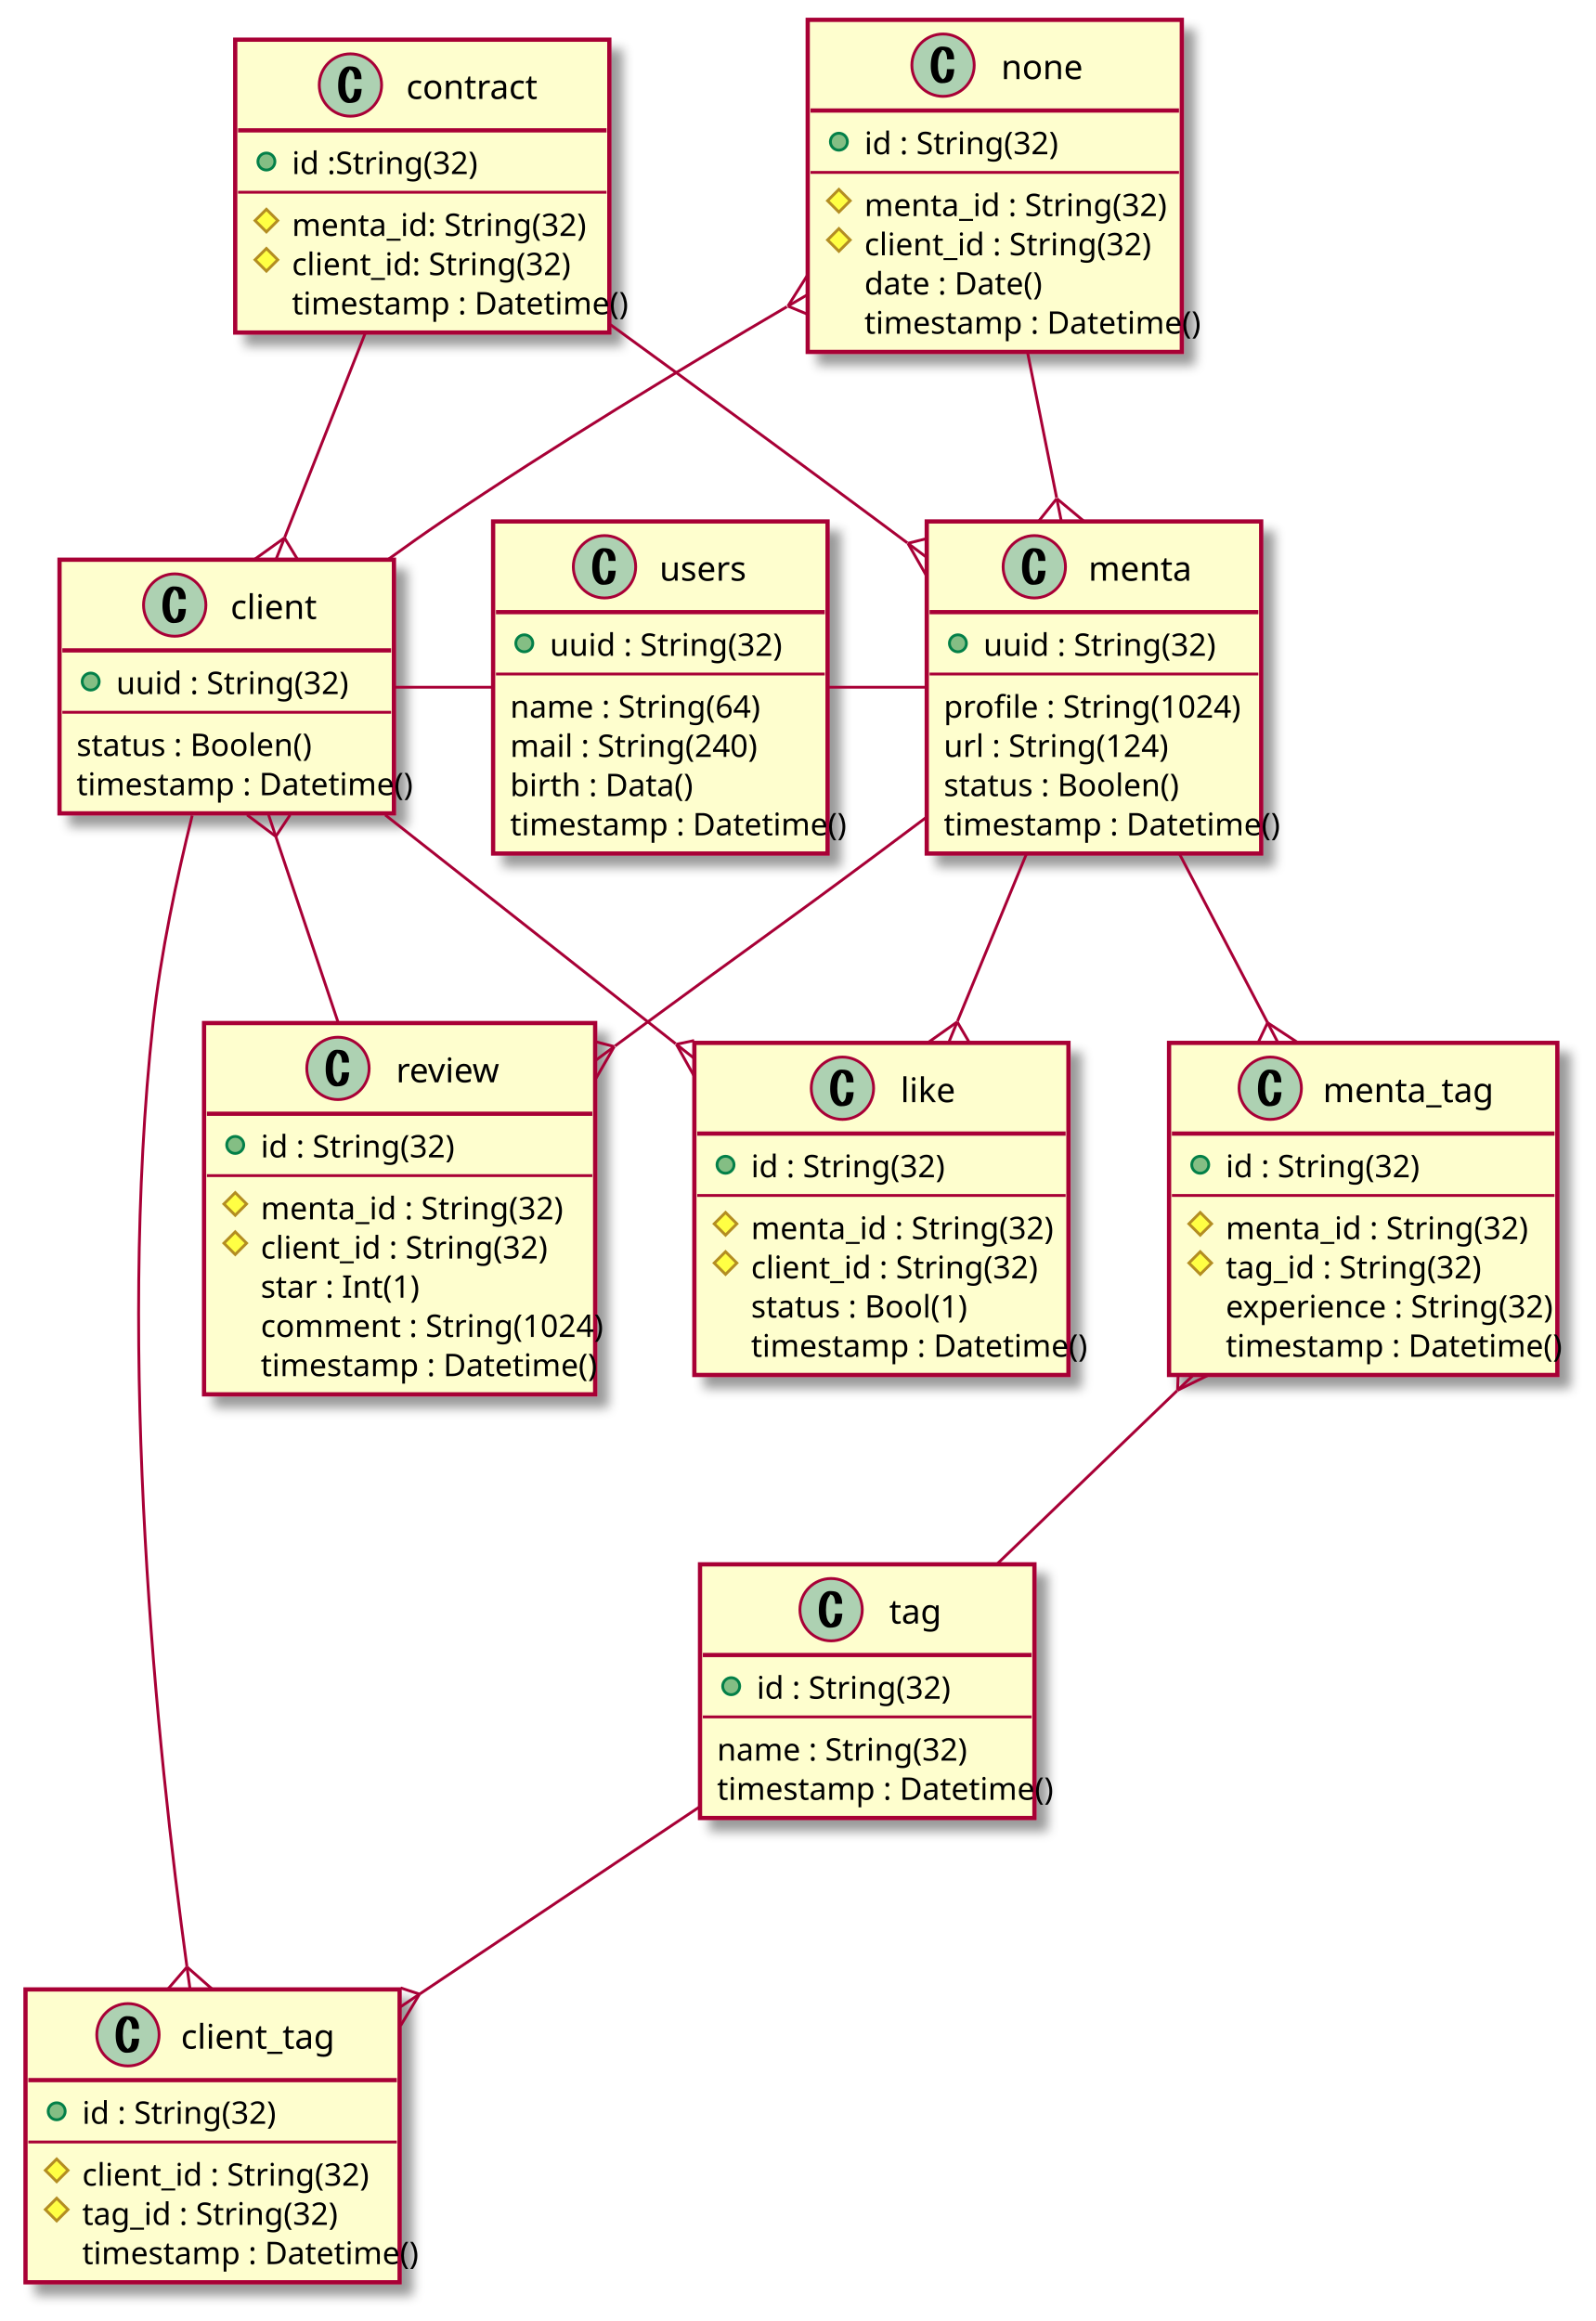
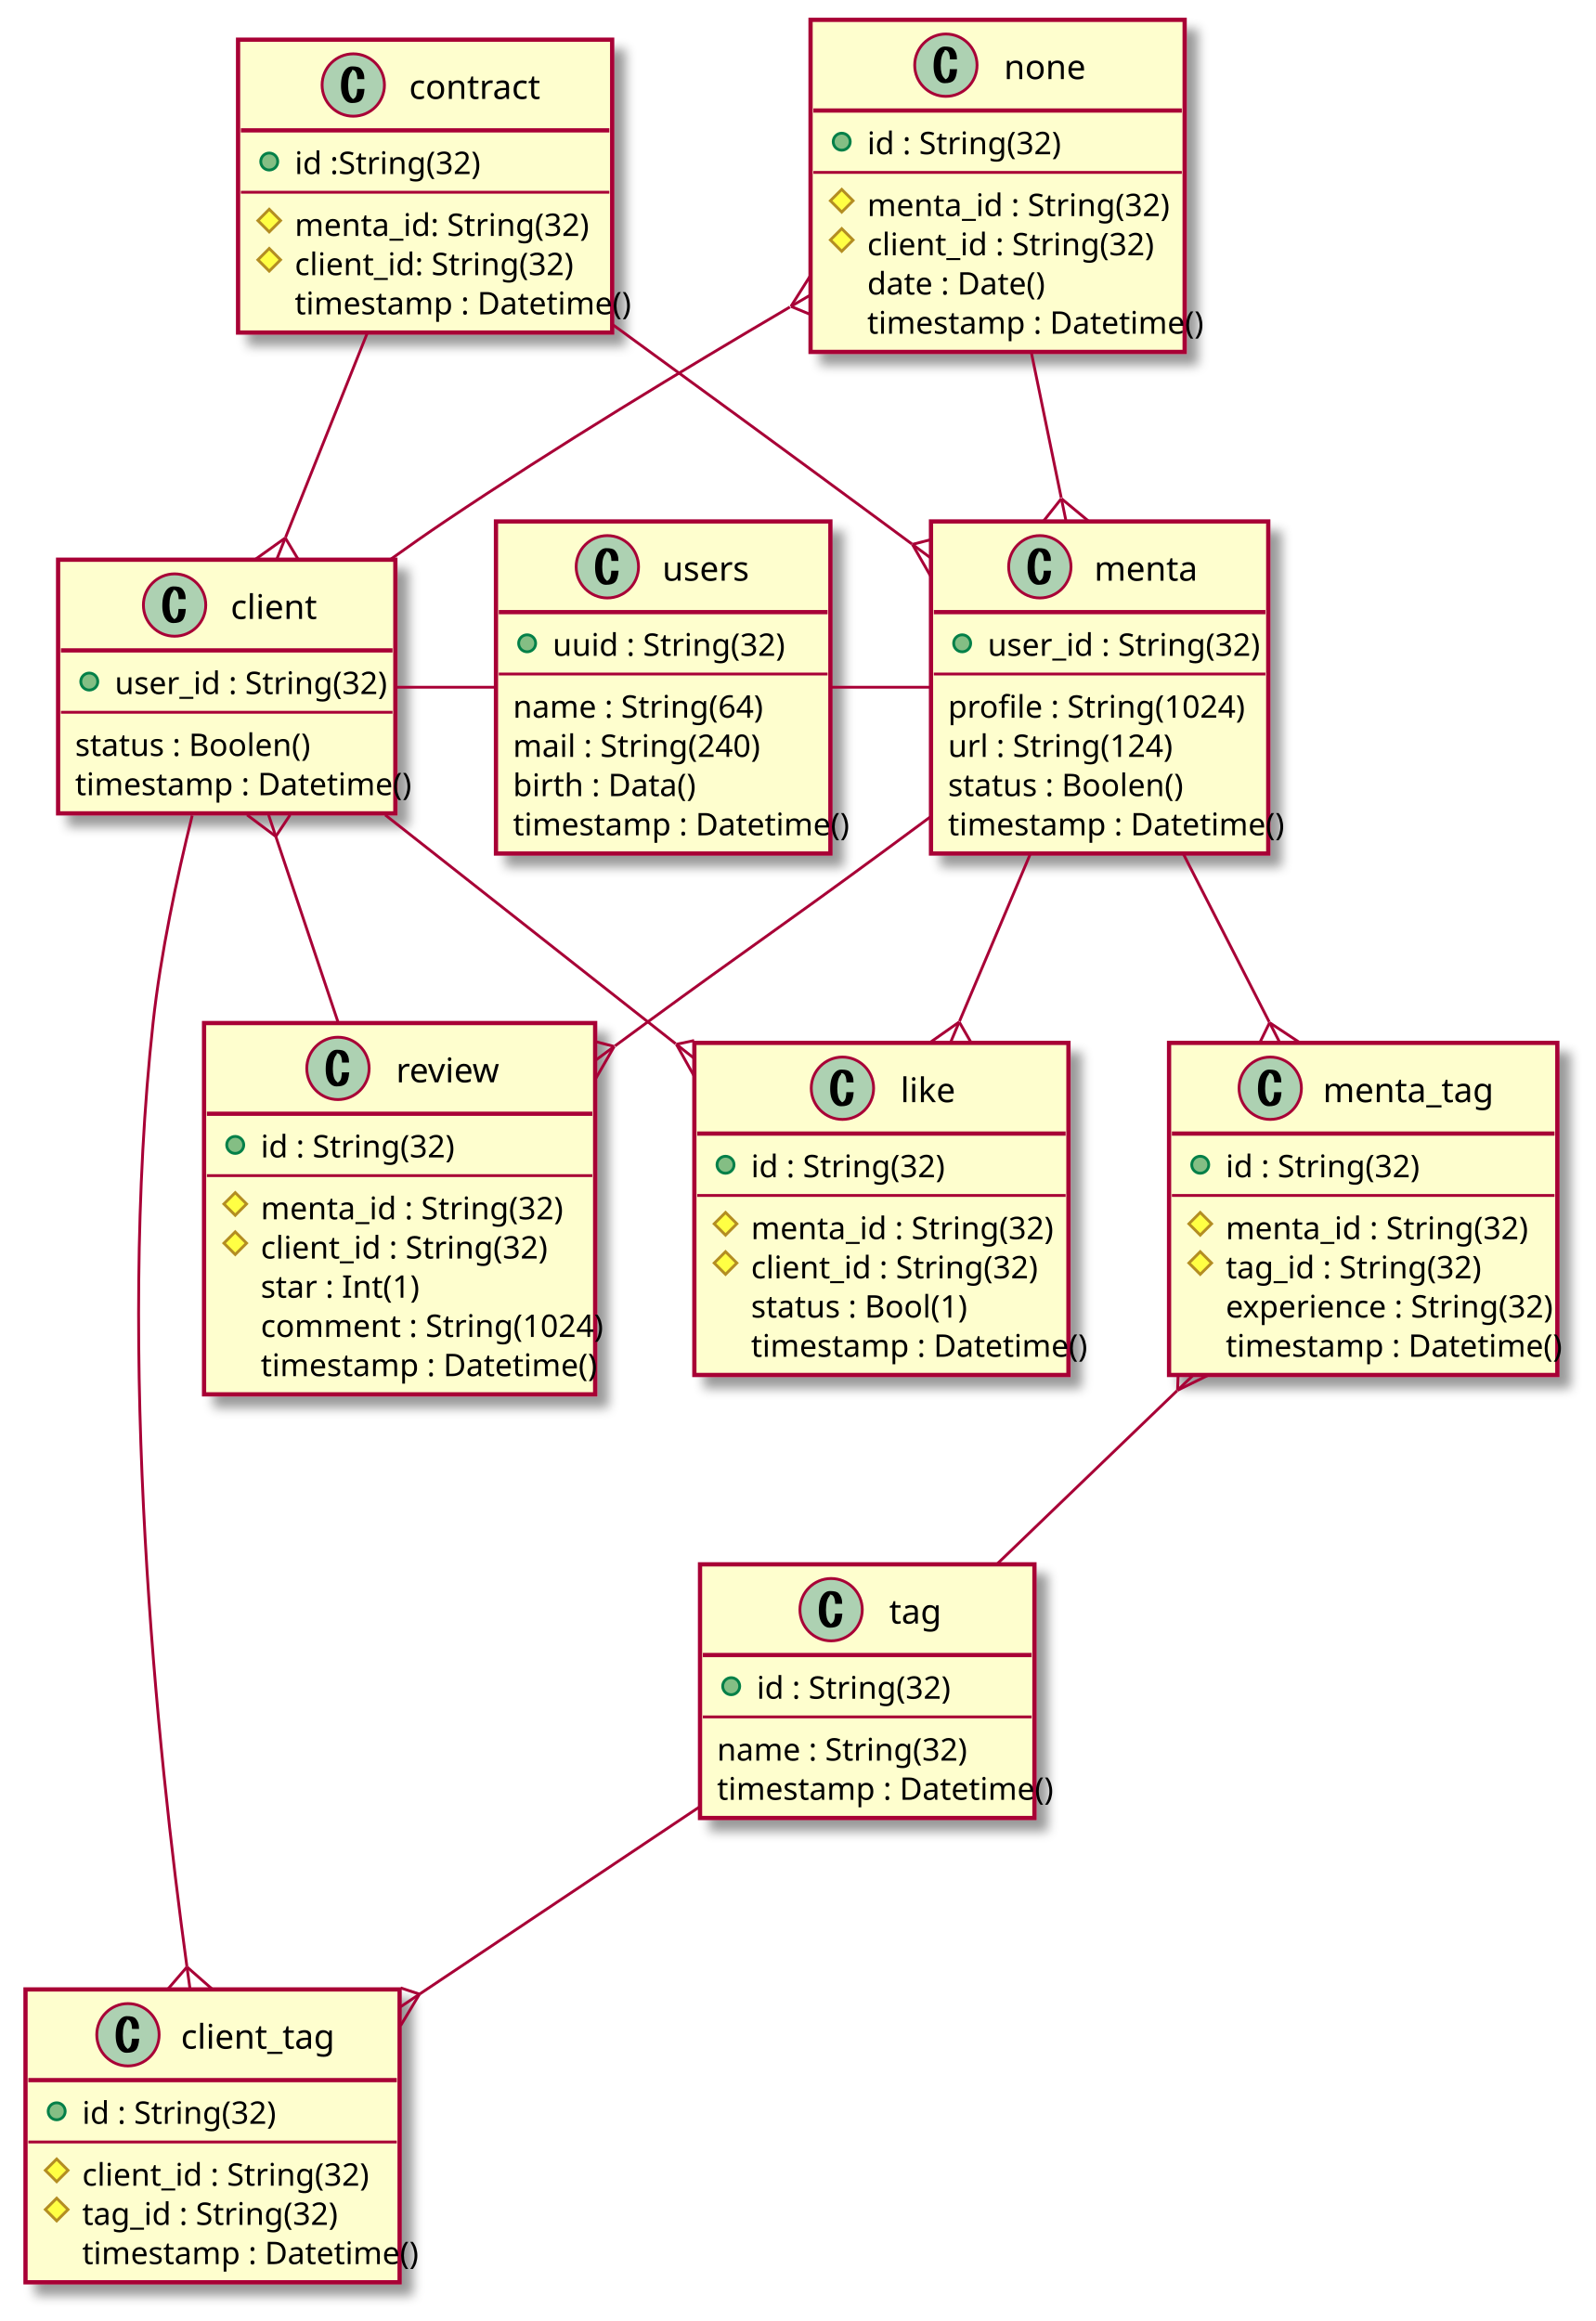
<svg xmlns="http://www.w3.org/2000/svg" contentScriptType="application/ecmascript" contentStyleType="text/css" height="819px" preserveAspectRatio="none" style="width:563px;height:819px;background:#FFFFFF;" version="1.1" viewBox="0 0 563 819" width="563px" zoomAndPan="magnify">
  <defs>
-     <filter height="300%" id="f3szjc7w7xxfp" width="300%" x="-1" y="-1">
+     <filter height="300%" id="fv7akyxkv4jn7" width="300%" x="-1" y="-1">
      <feGaussianBlur result="blurOut" stdDeviation="2.0" />
      <feColorMatrix in="blurOut" result="blurOut2" type="matrix" values="0 0 0 0 0 0 0 0 0 0 0 0 0 0 0 0 0 0 .4 0" />
      <feOffset dx="4.0" dy="4.0" in="blurOut2" result="blurOut3" />
      <feBlend in="SourceGraphic" in2="blurOut3" mode="normal" />
    </filter>
  </defs>
  <g>
-     <rect codeLine="2" fill="#FEFECE" filter="url(#f3szjc7w7xxfp)" height="117.18" id="users" style="stroke:#A80036;stroke-width:1.5;" width="118" x="174" y="184" />
-     <ellipse cx="213.3" cy="200" fill="#ADD1B2" rx="11" ry="11" style="stroke:#A80036;stroke-width:1.0;" />
-     <path d="M216.003,205.438 Q215.081,206.359 212.816,206.359 Q211.55,206.359 210.628,205.438 Q208.972,203.781 208.972,200.25 Q208.972,196.141 210.753,194.344 Q211.691,193.422 212.878,193.422 Q215.144,193.422 215.878,194.141 Q217.269,195.547 217.206,197.938 L214.738,197.938 Q214.675,195.812 213.941,195.078 Q213.55,194.672 212.878,194.672 Q212.878,194.672 212.816,195.141 Q211.488,196.469 211.488,200.125 Q211.488,203.312 212.628,204.438 Q213.159,204.969 213.159,204.969 Q213.409,204.969 213.941,204.438 Q214.613,203.781 214.675,201.391 L217.269,201.391 Q217.066,204.375 216.003,205.438 Z " fill="#000000" />
-     <text fill="#000000" font-family="sans-serif" font-size="12" lengthAdjust="spacing" textLength="32" x="232.7" y="204.91">users</text>
-     <line style="stroke:#A80036;stroke-width:1.5;" x1="175" x2="291" y1="216" y2="216" />
-     <ellipse cx="185" cy="227" fill="#84BE84" rx="3" ry="3" style="stroke:#038048;stroke-width:1.0;" />
-     <text fill="#000000" font-family="sans-serif" font-size="11" lengthAdjust="spacing" textLength="77" x="194" y="231.419">uuid : String(32)</text>
-     <line style="stroke:#A80036;stroke-width:1.0;" x1="175" x2="291" y1="237.836" y2="237.836" />
-     <text fill="#000000" font-family="sans-serif" font-size="11" lengthAdjust="spacing" textLength="83" x="180" y="253.255">name : String(64)</text>
-     <text fill="#000000" font-family="sans-serif" font-size="11" lengthAdjust="spacing" textLength="81" x="180" y="267.091">mail : String(240)</text>
-     <text fill="#000000" font-family="sans-serif" font-size="11" lengthAdjust="spacing" textLength="60" x="180" y="280.927">birth : Data()</text>
-     <text fill="#000000" font-family="sans-serif" font-size="11" lengthAdjust="spacing" textLength="106" x="180" y="294.763">timestamp : Datetime()</text>
-     <rect codeLine="15" fill="#FEFECE" filter="url(#f3szjc7w7xxfp)" height="89.508" id="client" style="stroke:#A80036;stroke-width:1.5;" width="118" x="21" y="197.5" />
-     <ellipse cx="61.65" cy="213.5" fill="#ADD1B2" rx="11" ry="11" style="stroke:#A80036;stroke-width:1.0;" />
-     <path d="M64.353,218.938 Q63.431,219.859 61.166,219.859 Q59.9,219.859 58.978,218.938 Q57.322,217.281 57.322,213.75 Q57.322,209.641 59.103,207.844 Q60.041,206.922 61.228,206.922 Q63.494,206.922 64.228,207.641 Q65.619,209.047 65.556,211.438 L63.087,211.438 Q63.025,209.312 62.291,208.578 Q61.9,208.172 61.228,208.172 Q61.228,208.172 61.166,208.641 Q59.837,209.969 59.837,213.625 Q59.837,216.812 60.978,217.938 Q61.509,218.469 61.509,218.469 Q61.759,218.469 62.291,217.938 Q62.962,217.281 63.025,214.891 L65.619,214.891 Q65.416,217.875 64.353,218.938 Z " fill="#000000" />
-     <text fill="#000000" font-family="sans-serif" font-size="12" lengthAdjust="spacing" textLength="29" x="81.35" y="218.41">client</text>
-     <line style="stroke:#A80036;stroke-width:1.5;" x1="22" x2="138" y1="229.5" y2="229.5" />
-     <ellipse cx="32" cy="240.5" fill="#84BE84" rx="3" ry="3" style="stroke:#038048;stroke-width:1.0;" />
-     <text fill="#000000" font-family="sans-serif" font-size="11" lengthAdjust="spacing" textLength="77" x="41" y="244.919">uuid : String(32)</text>
-     <line style="stroke:#A80036;stroke-width:1.0;" x1="22" x2="138" y1="251.336" y2="251.336" />
-     <text fill="#000000" font-family="sans-serif" font-size="11" lengthAdjust="spacing" textLength="80" x="27" y="266.755">status : Boolen()</text>
-     <text fill="#000000" font-family="sans-serif" font-size="11" lengthAdjust="spacing" textLength="106" x="27" y="280.591">timestamp : Datetime()</text>
-     <rect codeLine="27" fill="#FEFECE" filter="url(#f3szjc7w7xxfp)" height="117.18" id="menta" style="stroke:#A80036;stroke-width:1.5;" width="118" x="327" y="184" />
-     <ellipse cx="364.95" cy="200" fill="#ADD1B2" rx="11" ry="11" style="stroke:#A80036;stroke-width:1.0;" />
-     <path d="M367.653,205.438 Q366.731,206.359 364.466,206.359 Q363.2,206.359 362.278,205.438 Q360.622,203.781 360.622,200.25 Q360.622,196.141 362.403,194.344 Q363.341,193.422 364.528,193.422 Q366.794,193.422 367.528,194.141 Q368.919,195.547 368.856,197.938 L366.387,197.938 Q366.325,195.812 365.591,195.078 Q365.2,194.672 364.528,194.672 Q364.528,194.672 364.466,195.141 Q363.137,196.469 363.137,200.125 Q363.137,203.312 364.278,204.438 Q364.809,204.969 364.809,204.969 Q365.059,204.969 365.591,204.438 Q366.262,203.781 366.325,201.391 L368.919,201.391 Q368.716,204.375 367.653,205.438 Z " fill="#000000" />
-     <text fill="#000000" font-family="sans-serif" font-size="12" lengthAdjust="spacing" textLength="35" x="384.05" y="204.91">menta</text>
-     <line style="stroke:#A80036;stroke-width:1.5;" x1="328" x2="444" y1="216" y2="216" />
-     <ellipse cx="338" cy="227" fill="#84BE84" rx="3" ry="3" style="stroke:#038048;stroke-width:1.0;" />
-     <text fill="#000000" font-family="sans-serif" font-size="11" lengthAdjust="spacing" textLength="77" x="347" y="231.419">uuid : String(32)</text>
-     <line style="stroke:#A80036;stroke-width:1.0;" x1="328" x2="444" y1="237.836" y2="237.836" />
-     <text fill="#000000" font-family="sans-serif" font-size="11" lengthAdjust="spacing" textLength="99" x="333" y="253.255">profile : String(1024)</text>
-     <text fill="#000000" font-family="sans-serif" font-size="11" lengthAdjust="spacing" textLength="75" x="333" y="267.091">url : String(124)</text>
-     <text fill="#000000" font-family="sans-serif" font-size="11" lengthAdjust="spacing" textLength="80" x="333" y="280.927">status : Boolen()</text>
-     <text fill="#000000" font-family="sans-serif" font-size="11" lengthAdjust="spacing" textLength="106" x="333" y="294.763">timestamp : Datetime()</text>
-     <rect codeLine="46" fill="#FEFECE" filter="url(#f3szjc7w7xxfp)" height="131.016" id="review" style="stroke:#A80036;stroke-width:1.5;" width="138" x="72" y="361" />
+     <rect codeLine="2" fill="#FEFECE" filter="url(#fv7akyxkv4jn7)" height="117.18" id="users" style="stroke:#A80036;stroke-width:1.5;" width="118" x="175" y="184" />
+     <ellipse cx="214.3" cy="200" fill="#ADD1B2" rx="11" ry="11" style="stroke:#A80036;stroke-width:1.0;" />
+     <path d="M217.003,205.438 Q216.081,206.359 213.816,206.359 Q212.55,206.359 211.628,205.438 Q209.972,203.781 209.972,200.25 Q209.972,196.141 211.753,194.344 Q212.691,193.422 213.878,193.422 Q216.144,193.422 216.878,194.141 Q218.269,195.547 218.206,197.938 L215.738,197.938 Q215.675,195.812 214.941,195.078 Q214.55,194.672 213.878,194.672 Q213.878,194.672 213.816,195.141 Q212.488,196.469 212.488,200.125 Q212.488,203.312 213.628,204.438 Q214.159,204.969 214.159,204.969 Q214.409,204.969 214.941,204.438 Q215.613,203.781 215.675,201.391 L218.269,201.391 Q218.066,204.375 217.003,205.438 Z " fill="#000000" />
+     <text fill="#000000" font-family="sans-serif" font-size="12" lengthAdjust="spacing" textLength="32" x="233.7" y="204.91">users</text>
+     <line style="stroke:#A80036;stroke-width:1.5;" x1="176" x2="292" y1="216" y2="216" />
+     <ellipse cx="186" cy="227" fill="#84BE84" rx="3" ry="3" style="stroke:#038048;stroke-width:1.0;" />
+     <text fill="#000000" font-family="sans-serif" font-size="11" lengthAdjust="spacing" textLength="77" x="195" y="231.419">uuid : String(32)</text>
+     <line style="stroke:#A80036;stroke-width:1.0;" x1="176" x2="292" y1="237.836" y2="237.836" />
+     <text fill="#000000" font-family="sans-serif" font-size="11" lengthAdjust="spacing" textLength="83" x="181" y="253.255">name : String(64)</text>
+     <text fill="#000000" font-family="sans-serif" font-size="11" lengthAdjust="spacing" textLength="81" x="181" y="267.091">mail : String(240)</text>
+     <text fill="#000000" font-family="sans-serif" font-size="11" lengthAdjust="spacing" textLength="60" x="181" y="280.927">birth : Data()</text>
+     <text fill="#000000" font-family="sans-serif" font-size="11" lengthAdjust="spacing" textLength="106" x="181" y="294.763">timestamp : Datetime()</text>
+     <rect codeLine="15" fill="#FEFECE" filter="url(#fv7akyxkv4jn7)" height="89.508" id="client" style="stroke:#A80036;stroke-width:1.5;" width="119" x="20.5" y="197.5" />
+     <ellipse cx="61.6" cy="213.5" fill="#ADD1B2" rx="11" ry="11" style="stroke:#A80036;stroke-width:1.0;" />
+     <path d="M64.303,218.938 Q63.381,219.859 61.116,219.859 Q59.85,219.859 58.928,218.938 Q57.272,217.281 57.272,213.75 Q57.272,209.641 59.053,207.844 Q59.991,206.922 61.178,206.922 Q63.444,206.922 64.178,207.641 Q65.569,209.047 65.506,211.438 L63.038,211.438 Q62.975,209.312 62.241,208.578 Q61.85,208.172 61.178,208.172 Q61.178,208.172 61.116,208.641 Q59.788,209.969 59.788,213.625 Q59.788,216.812 60.928,217.938 Q61.459,218.469 61.459,218.469 Q61.709,218.469 62.241,217.938 Q62.913,217.281 62.975,214.891 L65.569,214.891 Q65.366,217.875 64.303,218.938 Z " fill="#000000" />
+     <text fill="#000000" font-family="sans-serif" font-size="12" lengthAdjust="spacing" textLength="29" x="81.4" y="218.41">client</text>
+     <line style="stroke:#A80036;stroke-width:1.5;" x1="21.5" x2="138.5" y1="229.5" y2="229.5" />
+     <ellipse cx="31.5" cy="240.5" fill="#84BE84" rx="3" ry="3" style="stroke:#038048;stroke-width:1.0;" />
+     <text fill="#000000" font-family="sans-serif" font-size="11" lengthAdjust="spacing" textLength="93" x="40.5" y="244.919">user_id : String(32)</text>
+     <line style="stroke:#A80036;stroke-width:1.0;" x1="21.5" x2="138.5" y1="251.336" y2="251.336" />
+     <text fill="#000000" font-family="sans-serif" font-size="11" lengthAdjust="spacing" textLength="80" x="26.5" y="266.755">status : Boolen()</text>
+     <text fill="#000000" font-family="sans-serif" font-size="11" lengthAdjust="spacing" textLength="106" x="26.5" y="280.591">timestamp : Datetime()</text>
+     <rect codeLine="27" fill="#FEFECE" filter="url(#fv7akyxkv4jn7)" height="117.18" id="menta" style="stroke:#A80036;stroke-width:1.5;" width="119" x="328.5" y="184" />
+     <ellipse cx="366.9" cy="200" fill="#ADD1B2" rx="11" ry="11" style="stroke:#A80036;stroke-width:1.0;" />
+     <path d="M369.603,205.438 Q368.681,206.359 366.416,206.359 Q365.15,206.359 364.228,205.438 Q362.572,203.781 362.572,200.25 Q362.572,196.141 364.353,194.344 Q365.291,193.422 366.478,193.422 Q368.744,193.422 369.478,194.141 Q370.869,195.547 370.806,197.938 L368.337,197.938 Q368.275,195.812 367.541,195.078 Q367.15,194.672 366.478,194.672 Q366.478,194.672 366.416,195.141 Q365.087,196.469 365.087,200.125 Q365.087,203.312 366.228,204.438 Q366.759,204.969 366.759,204.969 Q367.009,204.969 367.541,204.438 Q368.212,203.781 368.275,201.391 L370.869,201.391 Q370.666,204.375 369.603,205.438 Z " fill="#000000" />
+     <text fill="#000000" font-family="sans-serif" font-size="12" lengthAdjust="spacing" textLength="35" x="386.1" y="204.91">menta</text>
+     <line style="stroke:#A80036;stroke-width:1.5;" x1="329.5" x2="446.5" y1="216" y2="216" />
+     <ellipse cx="339.5" cy="227" fill="#84BE84" rx="3" ry="3" style="stroke:#038048;stroke-width:1.0;" />
+     <text fill="#000000" font-family="sans-serif" font-size="11" lengthAdjust="spacing" textLength="93" x="348.5" y="231.419">user_id : String(32)</text>
+     <line style="stroke:#A80036;stroke-width:1.0;" x1="329.5" x2="446.5" y1="237.836" y2="237.836" />
+     <text fill="#000000" font-family="sans-serif" font-size="11" lengthAdjust="spacing" textLength="99" x="334.5" y="253.255">profile : String(1024)</text>
+     <text fill="#000000" font-family="sans-serif" font-size="11" lengthAdjust="spacing" textLength="75" x="334.5" y="267.091">url : String(124)</text>
+     <text fill="#000000" font-family="sans-serif" font-size="11" lengthAdjust="spacing" textLength="80" x="334.5" y="280.927">status : Boolen()</text>
+     <text fill="#000000" font-family="sans-serif" font-size="11" lengthAdjust="spacing" textLength="106" x="334.5" y="294.763">timestamp : Datetime()</text>
+     <rect codeLine="46" fill="#FEFECE" filter="url(#fv7akyxkv4jn7)" height="131.016" id="review" style="stroke:#A80036;stroke-width:1.5;" width="138" x="72" y="361" />
    <ellipse cx="119.25" cy="377" fill="#ADD1B2" rx="11" ry="11" style="stroke:#A80036;stroke-width:1.0;" />
    <path d="M121.953,382.438 Q121.031,383.359 118.766,383.359 Q117.5,383.359 116.578,382.438 Q114.922,380.781 114.922,377.25 Q114.922,373.141 116.703,371.344 Q117.641,370.422 118.828,370.422 Q121.094,370.422 121.828,371.141 Q123.219,372.547 123.156,374.938 L120.688,374.938 Q120.625,372.812 119.891,372.078 Q119.5,371.672 118.828,371.672 Q118.828,371.672 118.766,372.141 Q117.438,373.469 117.438,377.125 Q117.438,380.312 118.578,381.438 Q119.109,381.969 119.109,381.969 Q119.359,381.969 119.891,381.438 Q120.562,380.781 120.625,378.391 L123.219,378.391 Q123.016,381.375 121.953,382.438 Z " fill="#000000" />
    <text fill="#000000" font-family="sans-serif" font-size="12" lengthAdjust="spacing" textLength="35" x="139.75" y="381.91">review</text>
    <line style="stroke:#A80036;stroke-width:1.5;" x1="73" x2="209" y1="393" y2="393" />
    <ellipse cx="83" cy="404" fill="#84BE84" rx="3" ry="3" style="stroke:#038048;stroke-width:1.0;" />
    <text fill="#000000" font-family="sans-serif" font-size="11" lengthAdjust="spacing" textLength="65" x="92" y="408.419">id : String(32)</text>
    <line style="stroke:#A80036;stroke-width:1.0;" x1="73" x2="209" y1="414.836" y2="414.836" />
    <polygon fill="#FFFF44" points="83,420.836,87,424.836,83,428.836,79,424.836" style="stroke:#B38D22;stroke-width:1.0;" />
    <text fill="#000000" font-family="sans-serif" font-size="11" lengthAdjust="spacing" textLength="100" x="92" y="430.255">menta_id : String(32)</text>
    <polygon fill="#FFFF44" points="83,434.672,87,438.672,83,442.672,79,438.672" style="stroke:#B38D22;stroke-width:1.0;" />
    <text fill="#000000" font-family="sans-serif" font-size="11" lengthAdjust="spacing" textLength="96" x="92" y="444.091">client_id : String(32)</text>
    <text fill="#000000" font-family="sans-serif" font-size="11" lengthAdjust="spacing" textLength="53" x="92" y="457.927">star : Int(1)</text>
    <text fill="#000000" font-family="sans-serif" font-size="11" lengthAdjust="spacing" textLength="112" x="92" y="471.763">comment : String(1024)</text>
    <text fill="#000000" font-family="sans-serif" font-size="11" lengthAdjust="spacing" textLength="106" x="92" y="485.599">timestamp : Datetime()</text>
-     <rect codeLine="56" fill="#FEFECE" filter="url(#f3szjc7w7xxfp)" height="89.508" id="tag" style="stroke:#A80036;stroke-width:1.5;" width="118" x="247" y="552" />
+     <rect codeLine="56" fill="#FEFECE" filter="url(#fv7akyxkv4jn7)" height="89.508" id="tag" style="stroke:#A80036;stroke-width:1.5;" width="118" x="247" y="552" />
    <ellipse cx="293.25" cy="568" fill="#ADD1B2" rx="11" ry="11" style="stroke:#A80036;stroke-width:1.0;" />
    <path d="M295.953,573.438 Q295.031,574.359 292.766,574.359 Q291.5,574.359 290.578,573.438 Q288.922,571.781 288.922,568.25 Q288.922,564.141 290.703,562.344 Q291.641,561.422 292.828,561.422 Q295.094,561.422 295.828,562.141 Q297.219,563.547 297.156,565.938 L294.688,565.938 Q294.625,563.812 293.891,563.078 Q293.5,562.672 292.828,562.672 Q292.828,562.672 292.766,563.141 Q291.438,564.469 291.438,568.125 Q291.438,571.312 292.578,572.438 Q293.109,572.969 293.109,572.969 Q293.359,572.969 293.891,572.438 Q294.562,571.781 294.625,569.391 L297.219,569.391 Q297.016,572.375 295.953,573.438 Z " fill="#000000" />
    <text fill="#000000" font-family="sans-serif" font-size="12" lengthAdjust="spacing" textLength="17" x="313.75" y="572.91">tag</text>
    <line style="stroke:#A80036;stroke-width:1.5;" x1="248" x2="364" y1="584" y2="584" />
    <ellipse cx="258" cy="595" fill="#84BE84" rx="3" ry="3" style="stroke:#038048;stroke-width:1.0;" />
    <text fill="#000000" font-family="sans-serif" font-size="11" lengthAdjust="spacing" textLength="65" x="267" y="599.419">id : String(32)</text>
    <line style="stroke:#A80036;stroke-width:1.0;" x1="248" x2="364" y1="605.836" y2="605.836" />
    <text fill="#000000" font-family="sans-serif" font-size="11" lengthAdjust="spacing" textLength="83" x="253" y="621.255">name : String(32)</text>
    <text fill="#000000" font-family="sans-serif" font-size="11" lengthAdjust="spacing" textLength="106" x="253" y="635.091">timestamp : Datetime()</text>
-     <rect codeLine="66" fill="#FEFECE" filter="url(#f3szjc7w7xxfp)" height="103.344" id="client_tag" style="stroke:#A80036;stroke-width:1.5;" width="132" x="9" y="702" />
+     <rect codeLine="66" fill="#FEFECE" filter="url(#fv7akyxkv4jn7)" height="103.344" id="client_tag" style="stroke:#A80036;stroke-width:1.5;" width="132" x="9" y="702" />
    <ellipse cx="45.15" cy="718" fill="#ADD1B2" rx="11" ry="11" style="stroke:#A80036;stroke-width:1.0;" />
    <path d="M47.853,723.438 Q46.931,724.359 44.666,724.359 Q43.4,724.359 42.478,723.438 Q40.822,721.781 40.822,718.25 Q40.822,714.141 42.603,712.344 Q43.541,711.422 44.728,711.422 Q46.994,711.422 47.728,712.141 Q49.119,713.547 49.056,715.938 L46.587,715.938 Q46.525,713.812 45.791,713.078 Q45.4,712.672 44.728,712.672 Q44.728,712.672 44.666,713.141 Q43.337,714.469 43.337,718.125 Q43.337,721.312 44.478,722.438 Q45.009,722.969 45.009,722.969 Q45.259,722.969 45.791,722.438 Q46.462,721.781 46.525,719.391 L49.119,719.391 Q48.916,722.375 47.853,723.438 Z " fill="#000000" />
    <text fill="#000000" font-family="sans-serif" font-size="12" lengthAdjust="spacing" textLength="53" x="63.85" y="722.91">client_tag</text>
    <line style="stroke:#A80036;stroke-width:1.5;" x1="10" x2="140" y1="734" y2="734" />
    <ellipse cx="20" cy="745" fill="#84BE84" rx="3" ry="3" style="stroke:#038048;stroke-width:1.0;" />
    <text fill="#000000" font-family="sans-serif" font-size="11" lengthAdjust="spacing" textLength="65" x="29" y="749.419">id : String(32)</text>
    <line style="stroke:#A80036;stroke-width:1.0;" x1="10" x2="140" y1="755.836" y2="755.836" />
    <polygon fill="#FFFF44" points="20,761.836,24,765.836,20,769.836,16,765.836" style="stroke:#B38D22;stroke-width:1.0;" />
    <text fill="#000000" font-family="sans-serif" font-size="11" lengthAdjust="spacing" textLength="96" x="29" y="771.255">client_id : String(32)</text>
    <polygon fill="#FFFF44" points="20,775.672,24,779.672,20,783.672,16,779.672" style="stroke:#B38D22;stroke-width:1.0;" />
    <text fill="#000000" font-family="sans-serif" font-size="11" lengthAdjust="spacing" textLength="86" x="29" y="785.091">tag_id : String(32)</text>
    <text fill="#000000" font-family="sans-serif" font-size="11" lengthAdjust="spacing" textLength="106" x="29" y="798.927">timestamp : Datetime()</text>
-     <rect codeLine="77" fill="#FEFECE" filter="url(#f3szjc7w7xxfp)" height="117.18" id="menta_tag" style="stroke:#A80036;stroke-width:1.5;" width="137" x="412.5" y="368" />
+     <rect codeLine="77" fill="#FEFECE" filter="url(#fv7akyxkv4jn7)" height="117.18" id="menta_tag" style="stroke:#A80036;stroke-width:1.5;" width="137" x="412.5" y="368" />
    <ellipse cx="448.2" cy="384" fill="#ADD1B2" rx="11" ry="11" style="stroke:#A80036;stroke-width:1.0;" />
    <path d="M450.903,389.438 Q449.981,390.359 447.716,390.359 Q446.45,390.359 445.528,389.438 Q443.872,387.781 443.872,384.25 Q443.872,380.141 445.653,378.344 Q446.591,377.422 447.778,377.422 Q450.044,377.422 450.778,378.141 Q452.169,379.547 452.106,381.938 L449.637,381.938 Q449.575,379.812 448.841,379.078 Q448.45,378.672 447.778,378.672 Q447.778,378.672 447.716,379.141 Q446.387,380.469 446.387,384.125 Q446.387,387.312 447.528,388.438 Q448.059,388.969 448.059,388.969 Q448.309,388.969 448.841,388.438 Q449.512,387.781 449.575,385.391 L452.169,385.391 Q451.966,388.375 450.903,389.438 Z " fill="#000000" />
    <text fill="#000000" font-family="sans-serif" font-size="12" lengthAdjust="spacing" textLength="59" x="466.8" y="388.91">menta_tag</text>
    <line style="stroke:#A80036;stroke-width:1.5;" x1="413.5" x2="548.5" y1="400" y2="400" />
    <ellipse cx="423.5" cy="411" fill="#84BE84" rx="3" ry="3" style="stroke:#038048;stroke-width:1.0;" />
    <text fill="#000000" font-family="sans-serif" font-size="11" lengthAdjust="spacing" textLength="65" x="432.5" y="415.419">id : String(32)</text>
    <line style="stroke:#A80036;stroke-width:1.0;" x1="413.5" x2="548.5" y1="421.836" y2="421.836" />
    <polygon fill="#FFFF44" points="423.5,427.836,427.5,431.836,423.5,435.836,419.5,431.836" style="stroke:#B38D22;stroke-width:1.0;" />
    <text fill="#000000" font-family="sans-serif" font-size="11" lengthAdjust="spacing" textLength="100" x="432.5" y="437.255">menta_id : String(32)</text>
    <polygon fill="#FFFF44" points="423.5,441.672,427.5,445.672,423.5,449.672,419.5,445.672" style="stroke:#B38D22;stroke-width:1.0;" />
    <text fill="#000000" font-family="sans-serif" font-size="11" lengthAdjust="spacing" textLength="86" x="432.5" y="451.091">tag_id : String(32)</text>
    <text fill="#000000" font-family="sans-serif" font-size="11" lengthAdjust="spacing" textLength="111" x="432.5" y="464.927">experience : String(32)</text>
    <text fill="#000000" font-family="sans-serif" font-size="11" lengthAdjust="spacing" textLength="106" x="432.5" y="478.763">timestamp : Datetime()</text>
-     <rect codeLine="86" fill="#FEFECE" filter="url(#f3szjc7w7xxfp)" height="117.18" id="like" style="stroke:#A80036;stroke-width:1.5;" width="132" x="245" y="368" />
+     <rect codeLine="86" fill="#FEFECE" filter="url(#fv7akyxkv4jn7)" height="117.18" id="like" style="stroke:#A80036;stroke-width:1.5;" width="132" x="245" y="368" />
    <ellipse cx="297.25" cy="384" fill="#ADD1B2" rx="11" ry="11" style="stroke:#A80036;stroke-width:1.0;" />
    <path d="M299.953,389.438 Q299.031,390.359 296.766,390.359 Q295.5,390.359 294.578,389.438 Q292.922,387.781 292.922,384.25 Q292.922,380.141 294.703,378.344 Q295.641,377.422 296.828,377.422 Q299.094,377.422 299.828,378.141 Q301.219,379.547 301.156,381.938 L298.688,381.938 Q298.625,379.812 297.891,379.078 Q297.5,378.672 296.828,378.672 Q296.828,378.672 296.766,379.141 Q295.438,380.469 295.438,384.125 Q295.438,387.312 296.578,388.438 Q297.109,388.969 297.109,388.969 Q297.359,388.969 297.891,388.438 Q298.562,387.781 298.625,385.391 L301.219,385.391 Q301.016,388.375 299.953,389.438 Z " fill="#000000" />
    <text fill="#000000" font-family="sans-serif" font-size="12" lengthAdjust="spacing" textLength="19" x="317.75" y="388.91">like</text>
    <line style="stroke:#A80036;stroke-width:1.5;" x1="246" x2="376" y1="400" y2="400" />
    <ellipse cx="256" cy="411" fill="#84BE84" rx="3" ry="3" style="stroke:#038048;stroke-width:1.0;" />
    <text fill="#000000" font-family="sans-serif" font-size="11" lengthAdjust="spacing" textLength="65" x="265" y="415.419">id : String(32)</text>
    <line style="stroke:#A80036;stroke-width:1.0;" x1="246" x2="376" y1="421.836" y2="421.836" />
    <polygon fill="#FFFF44" points="256,427.836,260,431.836,256,435.836,252,431.836" style="stroke:#B38D22;stroke-width:1.0;" />
    <text fill="#000000" font-family="sans-serif" font-size="11" lengthAdjust="spacing" textLength="100" x="265" y="437.255">menta_id : String(32)</text>
    <polygon fill="#FFFF44" points="256,441.672,260,445.672,256,449.672,252,445.672" style="stroke:#B38D22;stroke-width:1.0;" />
    <text fill="#000000" font-family="sans-serif" font-size="11" lengthAdjust="spacing" textLength="96" x="265" y="451.091">client_id : String(32)</text>
    <text fill="#000000" font-family="sans-serif" font-size="11" lengthAdjust="spacing" textLength="74" x="265" y="464.927">status : Bool(1)</text>
    <text fill="#000000" font-family="sans-serif" font-size="11" lengthAdjust="spacing" textLength="106" x="265" y="478.763">timestamp : Datetime()</text>
-     <rect codeLine="102" fill="#FEFECE" filter="url(#f3szjc7w7xxfp)" height="103.344" id="contract" style="stroke:#A80036;stroke-width:1.5;" width="132" x="83" y="14" />
-     <ellipse cx="123.65" cy="30" fill="#ADD1B2" rx="11" ry="11" style="stroke:#A80036;stroke-width:1.0;" />
-     <path d="M126.353,35.438 Q125.431,36.359 123.166,36.359 Q121.9,36.359 120.978,35.438 Q119.322,33.781 119.322,30.25 Q119.322,26.141 121.103,24.344 Q122.041,23.422 123.228,23.422 Q125.494,23.422 126.228,24.141 Q127.619,25.547 127.556,27.938 L125.088,27.938 Q125.025,25.812 124.291,25.078 Q123.9,24.672 123.228,24.672 Q123.228,24.672 123.166,25.141 Q121.838,26.469 121.838,30.125 Q121.838,33.312 122.978,34.438 Q123.509,34.969 123.509,34.969 Q123.759,34.969 124.291,34.438 Q124.963,33.781 125.025,31.391 L127.619,31.391 Q127.416,34.375 126.353,35.438 Z " fill="#000000" />
-     <text fill="#000000" font-family="sans-serif" font-size="12" lengthAdjust="spacing" textLength="43" x="143.35" y="34.91">contract</text>
-     <line style="stroke:#A80036;stroke-width:1.5;" x1="84" x2="214" y1="46" y2="46" />
-     <ellipse cx="94" cy="57" fill="#84BE84" rx="3" ry="3" style="stroke:#038048;stroke-width:1.0;" />
-     <text fill="#000000" font-family="sans-serif" font-size="11" lengthAdjust="spacing" textLength="62" x="103" y="61.419">id :String(32)</text>
-     <line style="stroke:#A80036;stroke-width:1.0;" x1="84" x2="214" y1="67.836" y2="67.836" />
-     <polygon fill="#FFFF44" points="94,73.836,98,77.836,94,81.836,90,77.836" style="stroke:#B38D22;stroke-width:1.0;" />
-     <text fill="#000000" font-family="sans-serif" font-size="11" lengthAdjust="spacing" textLength="97" x="103" y="83.255">menta_id: String(32)</text>
-     <polygon fill="#FFFF44" points="94,87.672,98,91.672,94,95.672,90,91.672" style="stroke:#B38D22;stroke-width:1.0;" />
-     <text fill="#000000" font-family="sans-serif" font-size="11" lengthAdjust="spacing" textLength="93" x="103" y="97.091">client_id: String(32)</text>
-     <text fill="#000000" font-family="sans-serif" font-size="11" lengthAdjust="spacing" textLength="106" x="103" y="110.927">timestamp : Datetime()</text>
-     <rect codeLine="113" fill="#FEFECE" filter="url(#f3szjc7w7xxfp)" height="117.18" id="none" style="stroke:#A80036;stroke-width:1.5;" width="132" x="285" y="7" />
-     <ellipse cx="332.75" cy="23" fill="#ADD1B2" rx="11" ry="11" style="stroke:#A80036;stroke-width:1.0;" />
-     <path d="M335.453,28.438 Q334.531,29.359 332.266,29.359 Q331,29.359 330.078,28.438 Q328.422,26.781 328.422,23.25 Q328.422,19.141 330.203,17.344 Q331.141,16.422 332.328,16.422 Q334.594,16.422 335.328,17.141 Q336.719,18.547 336.656,20.938 L334.188,20.938 Q334.125,18.812 333.391,18.078 Q333,17.672 332.328,17.672 Q332.328,17.672 332.266,18.141 Q330.938,19.469 330.938,23.125 Q330.938,26.312 332.078,27.438 Q332.609,27.969 332.609,27.969 Q332.859,27.969 333.391,27.438 Q334.062,26.781 334.125,24.391 L336.719,24.391 Q336.516,27.375 335.453,28.438 Z " fill="#000000" />
-     <text fill="#000000" font-family="sans-serif" font-size="12" lengthAdjust="spacing" textLength="28" x="353.25" y="27.91">none</text>
-     <line style="stroke:#A80036;stroke-width:1.5;" x1="286" x2="416" y1="39" y2="39" />
-     <ellipse cx="296" cy="50" fill="#84BE84" rx="3" ry="3" style="stroke:#038048;stroke-width:1.0;" />
-     <text fill="#000000" font-family="sans-serif" font-size="11" lengthAdjust="spacing" textLength="65" x="305" y="54.419">id : String(32)</text>
-     <line style="stroke:#A80036;stroke-width:1.0;" x1="286" x2="416" y1="60.836" y2="60.836" />
-     <polygon fill="#FFFF44" points="296,66.836,300,70.836,296,74.836,292,70.836" style="stroke:#B38D22;stroke-width:1.0;" />
-     <text fill="#000000" font-family="sans-serif" font-size="11" lengthAdjust="spacing" textLength="100" x="305" y="76.255">menta_id : String(32)</text>
-     <polygon fill="#FFFF44" points="296,80.672,300,84.672,296,88.672,292,84.672" style="stroke:#B38D22;stroke-width:1.0;" />
-     <text fill="#000000" font-family="sans-serif" font-size="11" lengthAdjust="spacing" textLength="96" x="305" y="90.091">client_id : String(32)</text>
-     <text fill="#000000" font-family="sans-serif" font-size="11" lengthAdjust="spacing" textLength="60" x="305" y="103.927">date : Date()</text>
-     <text fill="#000000" font-family="sans-serif" font-size="11" lengthAdjust="spacing" textLength="106" x="305" y="117.763">timestamp : Datetime()</text>
-     <path codeLine="134" d="M139.17,242.5 C150.77,242.5 162.38,242.5 173.99,242.5 " fill="none" id="client-users" style="stroke:#A80036;stroke-width:1.0;" />
-     <path codeLine="135" d="M292.17,242.5 C303.77,242.5 315.38,242.5 326.99,242.5 " fill="none" id="users-menta" style="stroke:#A80036;stroke-width:1.0;" />
+     <rect codeLine="102" fill="#FEFECE" filter="url(#fv7akyxkv4jn7)" height="103.344" id="contract" style="stroke:#A80036;stroke-width:1.5;" width="132" x="84" y="14" />
+     <ellipse cx="124.65" cy="30" fill="#ADD1B2" rx="11" ry="11" style="stroke:#A80036;stroke-width:1.0;" />
+     <path d="M127.353,35.438 Q126.431,36.359 124.166,36.359 Q122.9,36.359 121.978,35.438 Q120.322,33.781 120.322,30.25 Q120.322,26.141 122.103,24.344 Q123.041,23.422 124.228,23.422 Q126.494,23.422 127.228,24.141 Q128.619,25.547 128.556,27.938 L126.088,27.938 Q126.025,25.812 125.291,25.078 Q124.9,24.672 124.228,24.672 Q124.228,24.672 124.166,25.141 Q122.838,26.469 122.838,30.125 Q122.838,33.312 123.978,34.438 Q124.509,34.969 124.509,34.969 Q124.759,34.969 125.291,34.438 Q125.963,33.781 126.025,31.391 L128.619,31.391 Q128.416,34.375 127.353,35.438 Z " fill="#000000" />
+     <text fill="#000000" font-family="sans-serif" font-size="12" lengthAdjust="spacing" textLength="43" x="144.35" y="34.91">contract</text>
+     <line style="stroke:#A80036;stroke-width:1.5;" x1="85" x2="215" y1="46" y2="46" />
+     <ellipse cx="95" cy="57" fill="#84BE84" rx="3" ry="3" style="stroke:#038048;stroke-width:1.0;" />
+     <text fill="#000000" font-family="sans-serif" font-size="11" lengthAdjust="spacing" textLength="62" x="104" y="61.419">id :String(32)</text>
+     <line style="stroke:#A80036;stroke-width:1.0;" x1="85" x2="215" y1="67.836" y2="67.836" />
+     <polygon fill="#FFFF44" points="95,73.836,99,77.836,95,81.836,91,77.836" style="stroke:#B38D22;stroke-width:1.0;" />
+     <text fill="#000000" font-family="sans-serif" font-size="11" lengthAdjust="spacing" textLength="97" x="104" y="83.255">menta_id: String(32)</text>
+     <polygon fill="#FFFF44" points="95,87.672,99,91.672,95,95.672,91,91.672" style="stroke:#B38D22;stroke-width:1.0;" />
+     <text fill="#000000" font-family="sans-serif" font-size="11" lengthAdjust="spacing" textLength="93" x="104" y="97.091">client_id: String(32)</text>
+     <text fill="#000000" font-family="sans-serif" font-size="11" lengthAdjust="spacing" textLength="106" x="104" y="110.927">timestamp : Datetime()</text>
+     <rect codeLine="113" fill="#FEFECE" filter="url(#fv7akyxkv4jn7)" height="117.18" id="none" style="stroke:#A80036;stroke-width:1.5;" width="132" x="286" y="7" />
+     <ellipse cx="333.75" cy="23" fill="#ADD1B2" rx="11" ry="11" style="stroke:#A80036;stroke-width:1.0;" />
+     <path d="M336.453,28.438 Q335.531,29.359 333.266,29.359 Q332,29.359 331.078,28.438 Q329.422,26.781 329.422,23.25 Q329.422,19.141 331.203,17.344 Q332.141,16.422 333.328,16.422 Q335.594,16.422 336.328,17.141 Q337.719,18.547 337.656,20.938 L335.188,20.938 Q335.125,18.812 334.391,18.078 Q334,17.672 333.328,17.672 Q333.328,17.672 333.266,18.141 Q331.938,19.469 331.938,23.125 Q331.938,26.312 333.078,27.438 Q333.609,27.969 333.609,27.969 Q333.859,27.969 334.391,27.438 Q335.062,26.781 335.125,24.391 L337.719,24.391 Q337.516,27.375 336.453,28.438 Z " fill="#000000" />
+     <text fill="#000000" font-family="sans-serif" font-size="12" lengthAdjust="spacing" textLength="28" x="354.25" y="27.91">none</text>
+     <line style="stroke:#A80036;stroke-width:1.5;" x1="287" x2="417" y1="39" y2="39" />
+     <ellipse cx="297" cy="50" fill="#84BE84" rx="3" ry="3" style="stroke:#038048;stroke-width:1.0;" />
+     <text fill="#000000" font-family="sans-serif" font-size="11" lengthAdjust="spacing" textLength="65" x="306" y="54.419">id : String(32)</text>
+     <line style="stroke:#A80036;stroke-width:1.0;" x1="287" x2="417" y1="60.836" y2="60.836" />
+     <polygon fill="#FFFF44" points="297,66.836,301,70.836,297,74.836,293,70.836" style="stroke:#B38D22;stroke-width:1.0;" />
+     <text fill="#000000" font-family="sans-serif" font-size="11" lengthAdjust="spacing" textLength="100" x="306" y="76.255">menta_id : String(32)</text>
+     <polygon fill="#FFFF44" points="297,80.672,301,84.672,297,88.672,293,84.672" style="stroke:#B38D22;stroke-width:1.0;" />
+     <text fill="#000000" font-family="sans-serif" font-size="11" lengthAdjust="spacing" textLength="96" x="306" y="90.091">client_id : String(32)</text>
+     <text fill="#000000" font-family="sans-serif" font-size="11" lengthAdjust="spacing" textLength="60" x="306" y="103.927">date : Date()</text>
+     <text fill="#000000" font-family="sans-serif" font-size="11" lengthAdjust="spacing" textLength="106" x="306" y="117.763">timestamp : Datetime()</text>
+     <path codeLine="134" d="M139.55,242.5 C151.36,242.5 163.17,242.5 174.97,242.5 " fill="none" id="client-users" style="stroke:#A80036;stroke-width:1.0;" />
+     <path codeLine="135" d="M293.25,242.5 C304.97,242.5 316.69,242.5 328.41,242.5 " fill="none" id="users-menta" style="stroke:#A80036;stroke-width:1.0;" />
    <path codeLine="136" d="M135.92,287.56 C166.71,311.82 205.29,342.21 238.39,368.29 " fill="none" id="client-to-like" style="stroke:#A80036;stroke-width:1.0;" />
    <line style="stroke:#A80036;stroke-width:1.0;" x1="238.648" x2="244.93" y1="368.496" y2="367.168" />
    <line style="stroke:#A80036;stroke-width:1.0;" x1="238.648" x2="244.93" y1="368.496" y2="379.732" />
    <line style="stroke:#A80036;stroke-width:1.0;" x1="238.648" x2="244.93" y1="368.496" y2="373.45" />
-     <path codeLine="137" d="M362.27,301.09 C354.5,319.93 345.82,341 337.84,360.36 " fill="none" id="menta-to-like" style="stroke:#A80036;stroke-width:1.0;" />
-     <line style="stroke:#A80036;stroke-width:1.0;" x1="337.755" x2="342.094" y1="360.586" y2="367.98" />
-     <line style="stroke:#A80036;stroke-width:1.0;" x1="337.755" x2="327.306" y1="360.586" y2="367.98" />
-     <line style="stroke:#A80036;stroke-width:1.0;" x1="337.755" x2="334.7" y1="360.586" y2="367.98" />
-     <path codeLine="138" d="M129.04,117.12 C120.07,139.88 109.48,166.72 100.45,189.63 " fill="none" id="contract-to-client" style="stroke:#A80036;stroke-width:1.0;" />
-     <line style="stroke:#A80036;stroke-width:1.0;" x1="100.379" x2="104.894" y1="189.796" y2="197.24" />
-     <line style="stroke:#A80036;stroke-width:1.0;" x1="100.379" x2="90.006" y1="189.796" y2="197.24" />
-     <line style="stroke:#A80036;stroke-width:1.0;" x1="100.379" x2="97.45" y1="189.796" y2="197.24" />
-     <path codeLine="139" d="M215.38,114.55 C244.5,135.73 279.03,160.99 310,184 C313.32,186.47 316.71,189 320.14,191.56 " fill="none" id="contract-to-menta" style="stroke:#A80036;stroke-width:1.0;" />
-     <line style="stroke:#A80036;stroke-width:1.0;" x1="320.345" x2="326.75" y1="191.717" y2="190.105" />
-     <line style="stroke:#A80036;stroke-width:1.0;" x1="320.345" x2="326.75" y1="191.717" y2="202.915" />
-     <line style="stroke:#A80036;stroke-width:1.0;" x1="320.345" x2="326.75" y1="191.717" y2="196.51" />
-     <path codeLine="140" d="M277.63,108.24 C240.58,129.94 195.28,157.41 156,184 C149.83,188.17 143.49,192.66 137.21,197.21 " fill="none" id="none-backto-client" style="stroke:#A80036;stroke-width:1.0;" />
-     <line style="stroke:#A80036;stroke-width:1.0;" x1="278.018" x2="284.92" y1="108.024" y2="97.078" />
-     <line style="stroke:#A80036;stroke-width:1.0;" x1="278.018" x2="284.92" y1="108.024" y2="110.882" />
-     <line style="stroke:#A80036;stroke-width:1.0;" x1="278.018" x2="284.92" y1="108.024" y2="103.98" />
-     <path codeLine="141" d="M362.56,124.29 C365.84,140.71 369.45,158.73 372.82,175.6 " fill="none" id="none-to-menta" style="stroke:#A80036;stroke-width:1.0;" />
-     <line style="stroke:#A80036;stroke-width:1.0;" x1="372.878" x2="382.294" y1="175.926" y2="183.77" />
-     <line style="stroke:#A80036;stroke-width:1.0;" x1="372.878" x2="366.606" y1="175.926" y2="183.77" />
-     <line style="stroke:#A80036;stroke-width:1.0;" x1="372.878" x2="374.45" y1="175.926" y2="183.77" />
+     <path codeLine="137" d="M363.64,301.09 C355.66,319.93 346.75,341 338.56,360.36 " fill="none" id="menta-to-like" style="stroke:#A80036;stroke-width:1.0;" />
+     <line style="stroke:#A80036;stroke-width:1.0;" x1="338.459" x2="342.707" y1="360.613" y2="367.98" />
+     <line style="stroke:#A80036;stroke-width:1.0;" x1="338.459" x2="327.973" y1="360.613" y2="367.98" />
+     <line style="stroke:#A80036;stroke-width:1.0;" x1="338.459" x2="335.34" y1="360.613" y2="367.98" />
+     <path codeLine="138" d="M129.75,117.12 C120.65,139.88 109.91,166.72 100.75,189.63 " fill="none" id="contract-to-client" style="stroke:#A80036;stroke-width:1.0;" />
+     <line style="stroke:#A80036;stroke-width:1.0;" x1="100.671" x2="105.128" y1="189.812" y2="197.24" />
+     <line style="stroke:#A80036;stroke-width:1.0;" x1="100.671" x2="90.272" y1="189.812" y2="197.24" />
+     <line style="stroke:#A80036;stroke-width:1.0;" x1="100.671" x2="97.7" y1="189.812" y2="197.24" />
+     <path codeLine="139" d="M216.31,114.64 C245.42,135.84 279.96,161.08 311,184 C314.52,186.6 318.13,189.27 321.78,191.97 " fill="none" id="contract-to-menta" style="stroke:#A80036;stroke-width:1.0;" />
+     <line style="stroke:#A80036;stroke-width:1.0;" x1="321.936" x2="328.36" y1="192.092" y2="190.436" />
+     <line style="stroke:#A80036;stroke-width:1.0;" x1="321.936" x2="328.36" y1="192.092" y2="203.284" />
+     <line style="stroke:#A80036;stroke-width:1.0;" x1="321.936" x2="328.36" y1="192.092" y2="196.86" />
+     <path codeLine="140" d="M278.7,108.35 C241.67,130.07 196.36,157.54 157,184 C150.77,188.19 144.35,192.68 138,197.24 " fill="none" id="none-backto-client" style="stroke:#A80036;stroke-width:1.0;" />
+     <line style="stroke:#A80036;stroke-width:1.0;" x1="279.084" x2="285.99" y1="108.118" y2="97.174" />
+     <line style="stroke:#A80036;stroke-width:1.0;" x1="279.084" x2="285.99" y1="108.118" y2="110.986" />
+     <line style="stroke:#A80036;stroke-width:1.0;" x1="279.084" x2="285.99" y1="108.118" y2="104.08" />
+     <path codeLine="141" d="M363.89,124.29 C367.27,140.71 370.97,158.73 374.44,175.6 " fill="none" id="none-to-menta" style="stroke:#A80036;stroke-width:1.0;" />
+     <line style="stroke:#A80036;stroke-width:1.0;" x1="374.507" x2="383.956" y1="175.934" y2="183.77" />
+     <line style="stroke:#A80036;stroke-width:1.0;" x1="374.507" x2="368.284" y1="175.934" y2="183.77" />
+     <line style="stroke:#A80036;stroke-width:1.0;" x1="374.507" x2="376.12" y1="175.934" y2="183.77" />
    <path codeLine="142" d="M246.81,637.59 C216.74,657.7 179.91,682.33 148.08,703.62 " fill="none" id="tag-to-client_tag" style="stroke:#A80036;stroke-width:1.0;" />
    <line style="stroke:#A80036;stroke-width:1.0;" x1="148.018" x2="141.37" y1="703.659" y2="714.758" />
    <line style="stroke:#A80036;stroke-width:1.0;" x1="148.018" x2="141.37" y1="703.659" y2="701.462" />
    <line style="stroke:#A80036;stroke-width:1.0;" x1="148.018" x2="141.37" y1="703.659" y2="708.11" />
    <path codeLine="143" d="M415.36,490.7 C394.25,511.03 371.32,533.11 351.93,551.77 " fill="none" id="menta_tag-backto-tag" style="stroke:#A80036;stroke-width:1.0;" />
    <line style="stroke:#A80036;stroke-width:1.0;" x1="415.497" x2="415.711" y1="490.569" y2="485.02" />
    <line style="stroke:#A80036;stroke-width:1.0;" x1="415.497" x2="426.809" y1="490.569" y2="485.02" />
    <line style="stroke:#A80036;stroke-width:1.0;" x1="415.497" x2="421.26" y1="490.569" y2="485.02" />
    <path codeLine="144" d="M67.82,287.76 C62.41,309.61 56.68,336.49 54,361 C41.14,478.68 55.44,617.15 65.94,693.85 " fill="none" id="client-to-client_tag" style="stroke:#A80036;stroke-width:1.0;" />
    <line style="stroke:#A80036;stroke-width:1.0;" x1="65.969" x2="74.994" y1="694.066" y2="701.99" />
    <line style="stroke:#A80036;stroke-width:1.0;" x1="65.969" x2="59.146" y1="694.066" y2="701.99" />
    <line style="stroke:#A80036;stroke-width:1.0;" x1="65.969" x2="67.07" y1="694.066" y2="701.99" />
-     <path codeLine="145" d="M416.06,301.09 C425.98,320.1 437.09,341.37 447.27,360.88 " fill="none" id="menta-to-menta_tag" style="stroke:#A80036;stroke-width:1.0;" />
-     <line style="stroke:#A80036;stroke-width:1.0;" x1="447.267" x2="458.061" y1="360.889" y2="367.98" />
-     <line style="stroke:#A80036;stroke-width:1.0;" x1="447.267" x2="443.879" y1="360.889" y2="367.98" />
-     <line style="stroke:#A80036;stroke-width:1.0;" x1="447.267" x2="450.97" y1="360.889" y2="367.98" />
+     <path codeLine="145" d="M417.43,301.09 C427.1,320.02 437.92,341.19 447.85,360.62 " fill="none" id="menta-to-menta_tag" style="stroke:#A80036;stroke-width:1.0;" />
+     <line style="stroke:#A80036;stroke-width:1.0;" x1="447.97" x2="458.734" y1="360.856" y2="367.98" />
+     <line style="stroke:#A80036;stroke-width:1.0;" x1="447.97" x2="444.486" y1="360.856" y2="367.98" />
+     <line style="stroke:#A80036;stroke-width:1.0;" x1="447.97" x2="451.61" y1="360.856" y2="367.98" />
    <path codeLine="146" d="M97.33,295.21 C104.18,315.63 112.11,339.32 119.33,360.85 " fill="none" id="client-backto-review" style="stroke:#A80036;stroke-width:1.0;" />
    <line style="stroke:#A80036;stroke-width:1.0;" x1="97.313" x2="87.185" y1="295.145" y2="287.56" />
    <line style="stroke:#A80036;stroke-width:1.0;" x1="97.313" x2="102.355" y1="295.145" y2="287.56" />
    <line style="stroke:#A80036;stroke-width:1.0;" x1="97.313" x2="94.77" y1="295.145" y2="287.56" />
-     <path codeLine="147" d="M326.74,288.48 C321.09,292.72 315.44,296.95 310,301 C273.77,327.96 264.36,334.22 228,361 C224.4,363.65 220.73,366.36 217.01,369.1 " fill="none" id="menta-to-review" style="stroke:#A80036;stroke-width:1.0;" />
-     <line style="stroke:#A80036;stroke-width:1.0;" x1="216.736" x2="210.3" y1="369.308" y2="380.496" />
-     <line style="stroke:#A80036;stroke-width:1.0;" x1="216.736" x2="210.3" y1="369.308" y2="367.624" />
-     <line style="stroke:#A80036;stroke-width:1.0;" x1="216.736" x2="210.3" y1="369.308" y2="374.06" />
+     <path codeLine="147" d="M328.38,288.17 C322.51,292.52 316.65,296.85 311,301 C274.32,327.95 264.73,334.11 228,361 C224.4,363.64 220.71,366.34 217,369.08 " fill="none" id="menta-to-review" style="stroke:#A80036;stroke-width:1.0;" />
+     <line style="stroke:#A80036;stroke-width:1.0;" x1="216.718" x2="210.28" y1="369.271" y2="380.458" />
+     <line style="stroke:#A80036;stroke-width:1.0;" x1="216.718" x2="210.28" y1="369.271" y2="367.582" />
+     <line style="stroke:#A80036;stroke-width:1.0;" x1="216.718" x2="210.28" y1="369.271" y2="374.02" />
  </g>
</svg>
